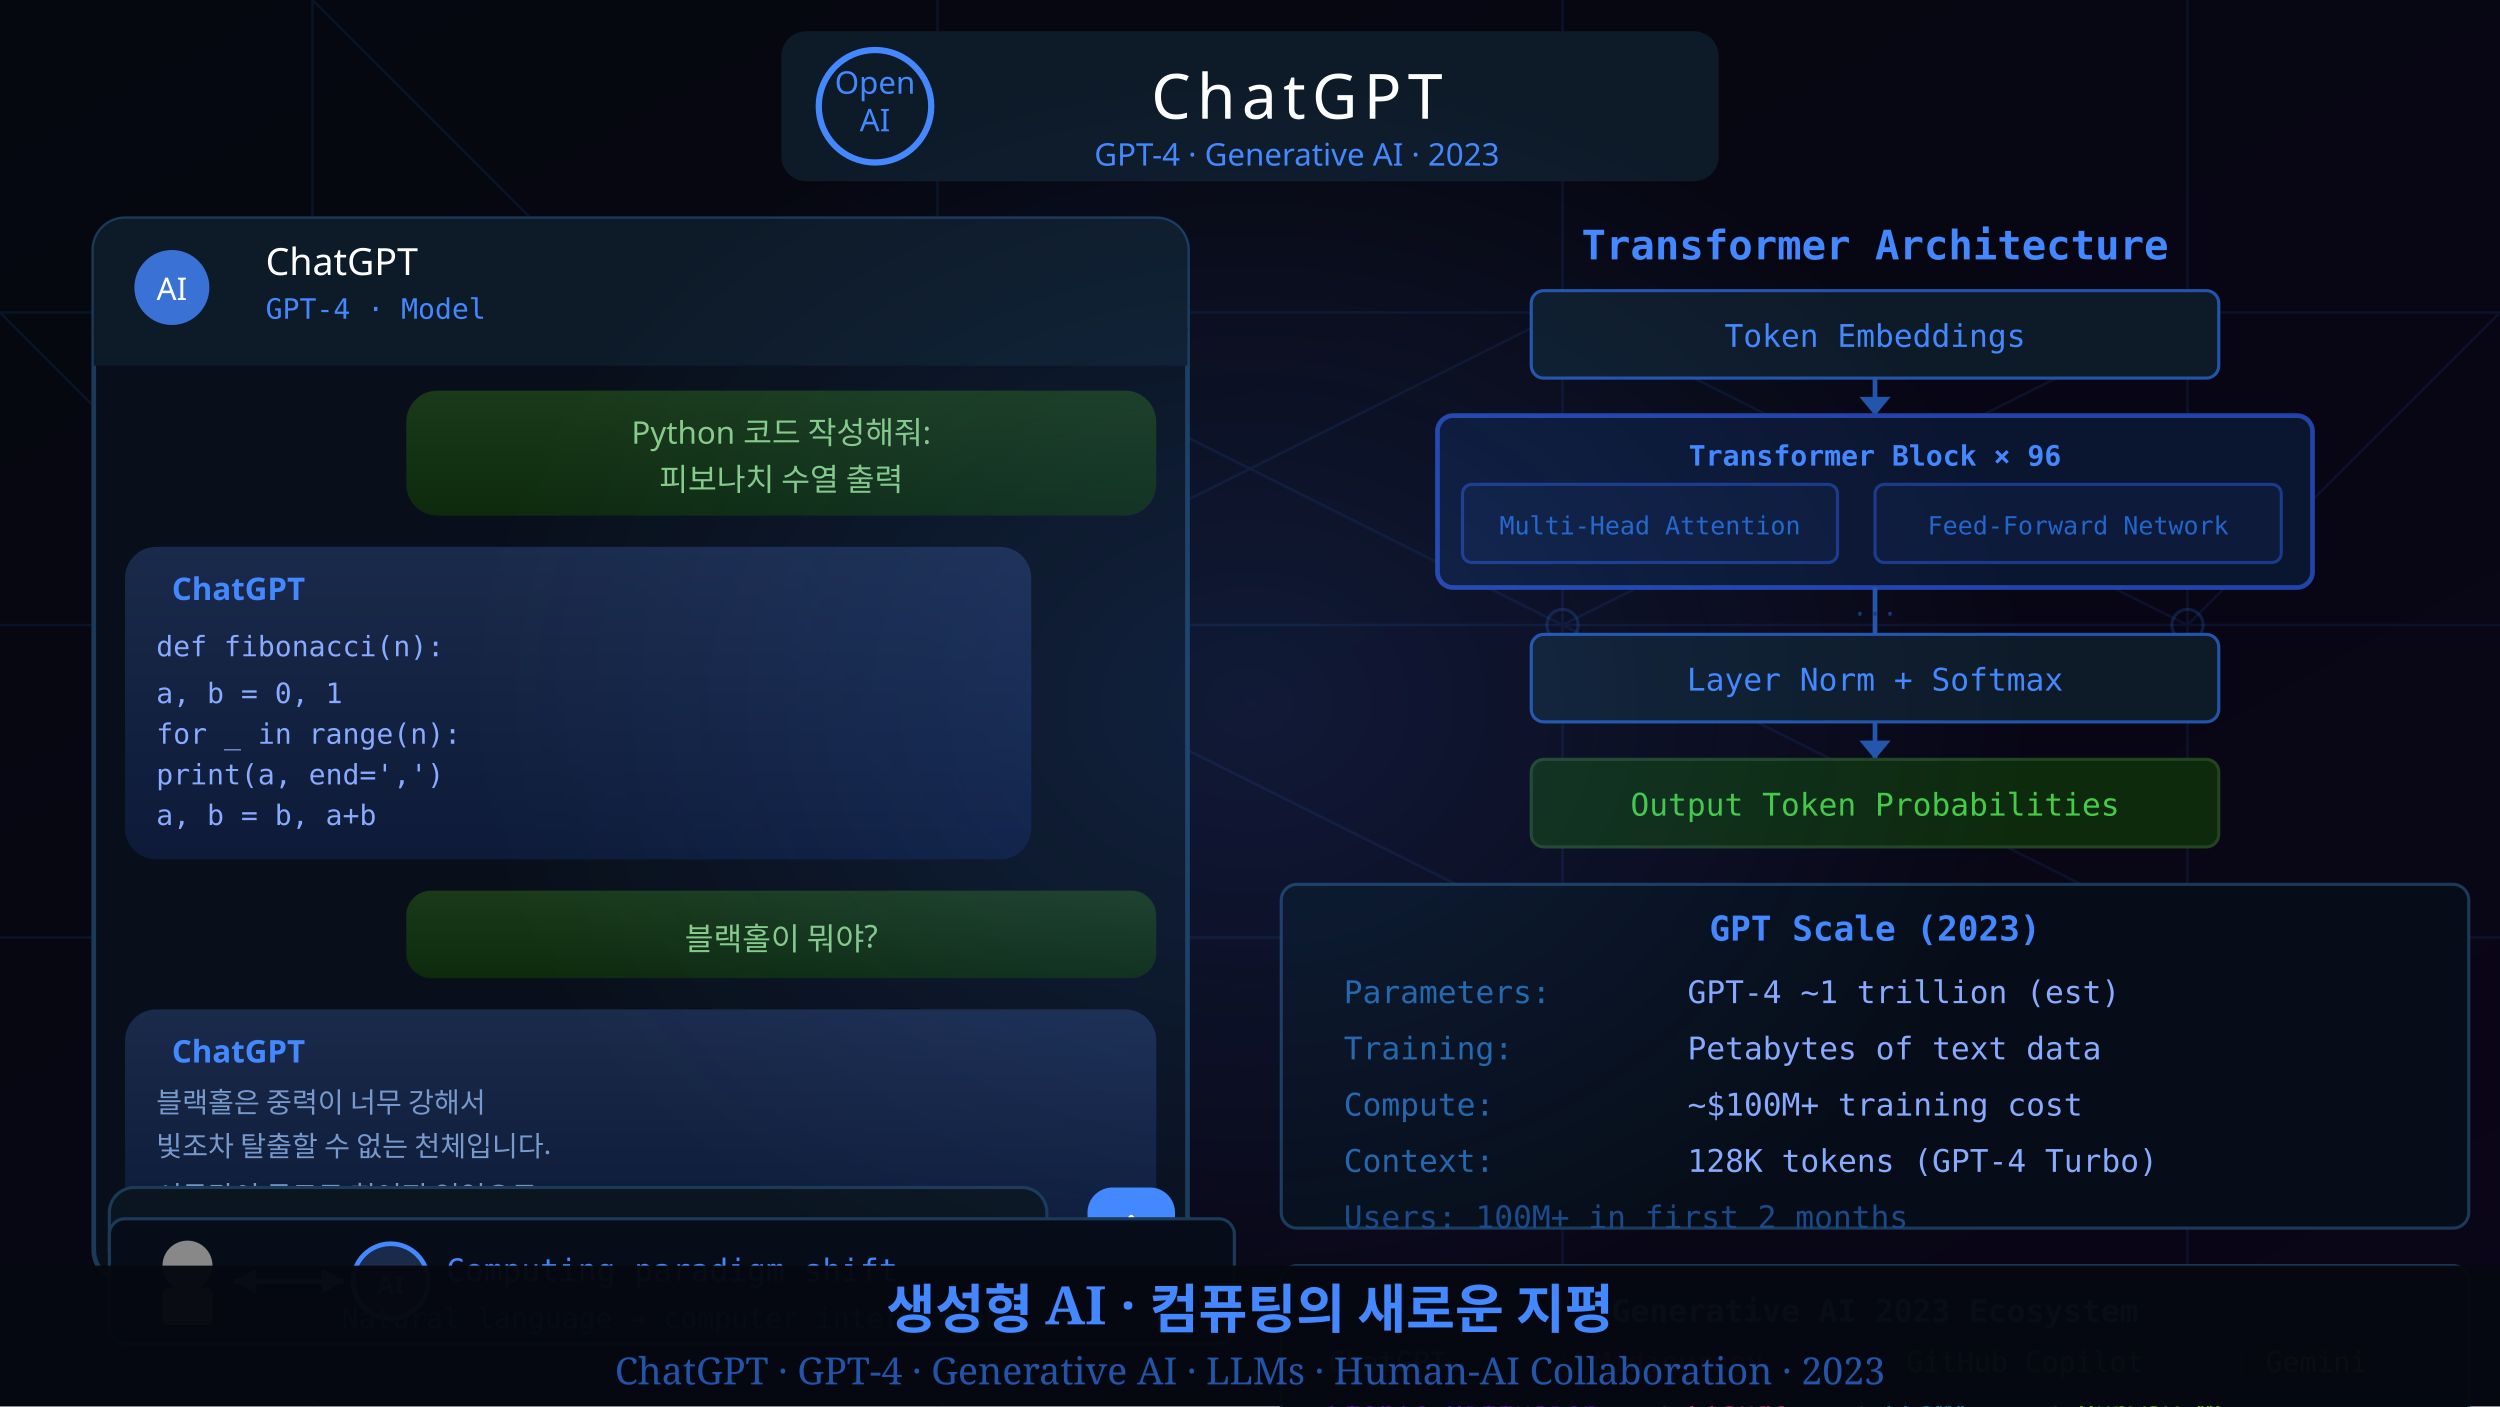
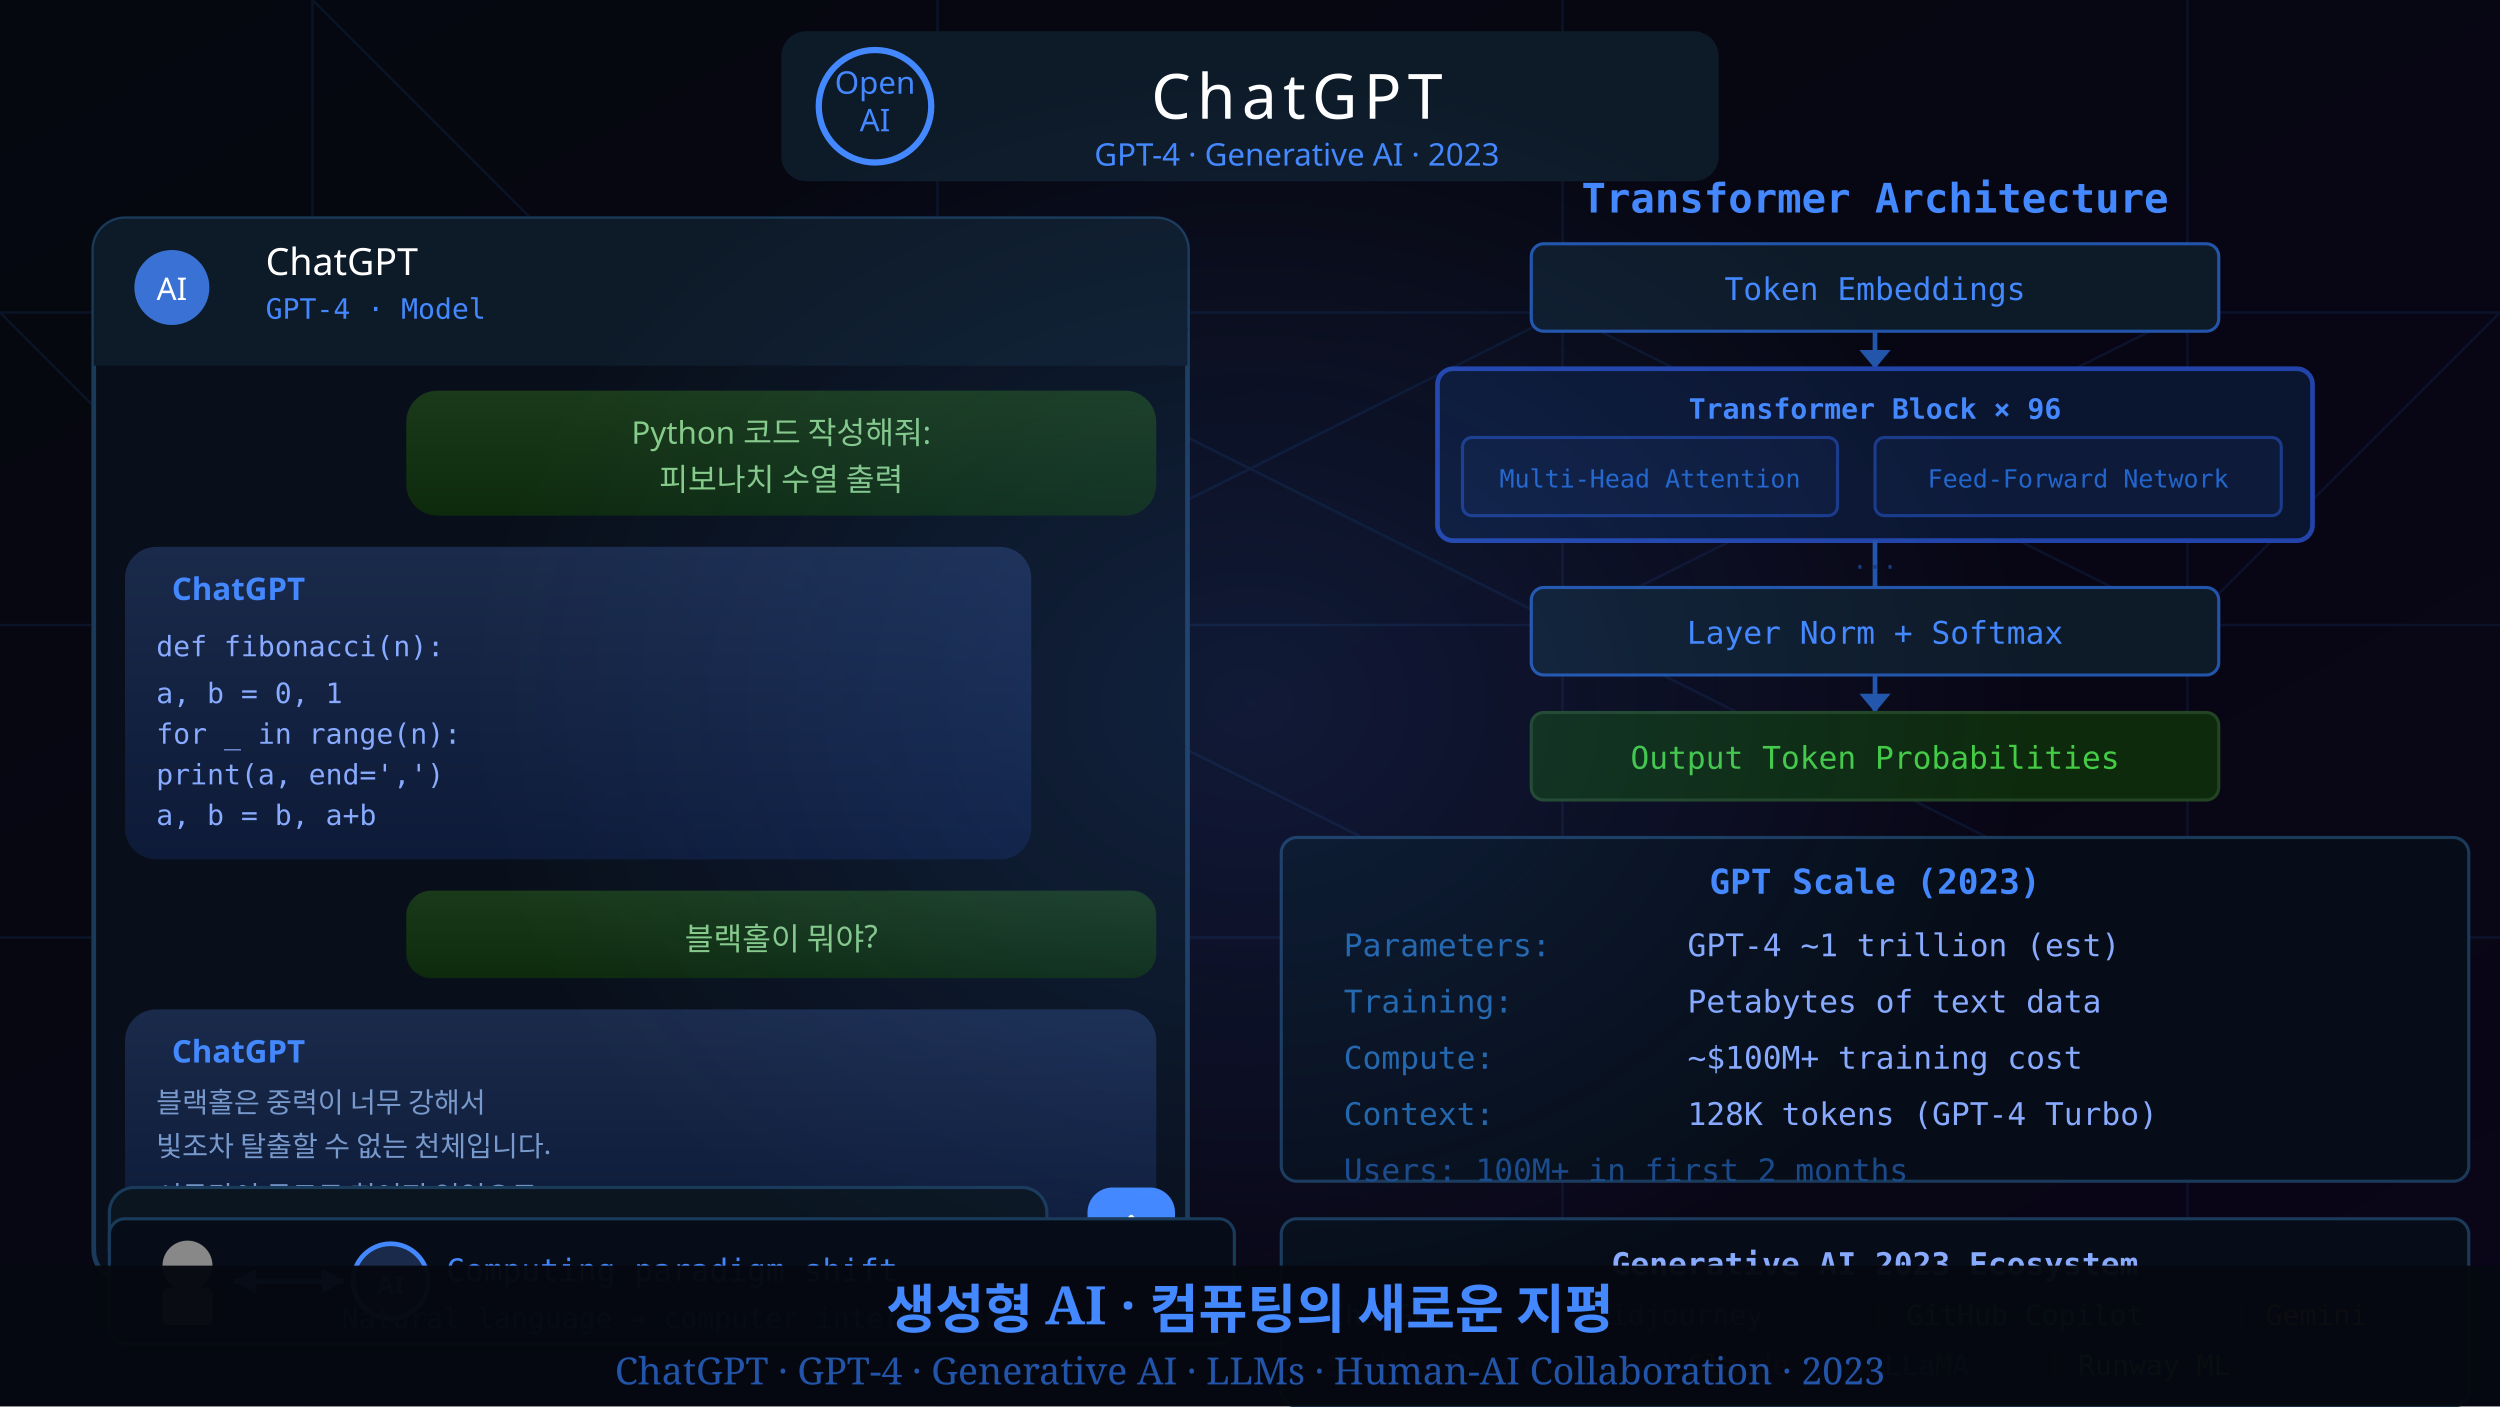
<svg xmlns="http://www.w3.org/2000/svg" viewBox="0 0 800 450" width="800" height="450">
  <defs>
    <linearGradient id="bg2023" x1="0%" y1="0%" x2="100%" y2="100%">
      <stop offset="0%" stop-color="#05080f" />
      <stop offset="100%" stop-color="#0a0518" />
    </linearGradient>
    <radialGradient id="aiGlow" cx="50%" cy="50%" r="50%">
      <stop offset="0%" stop-color="#4488ff" stop-opacity="0.3" />
      <stop offset="100%" stop-color="#4488ff" stop-opacity="0" />
    </radialGradient>
    <filter id="aiGlowFilter">
      <feGaussianBlur stdDeviation="4" result="blur" />
      <feMerge>
        <feMergeNode in="blur" />
        <feMergeNode in="SourceGraphic" />
      </feMerge>
    </filter>
    <linearGradient id="chatBubble" x1="0%" y1="0%" x2="0%" y2="100%">
      <stop offset="0%" stop-color="#1a2a4a" />
      <stop offset="100%" stop-color="#0d1a38" />
    </linearGradient>
    <linearGradient id="userBubble" x1="0%" y1="0%" x2="0%" y2="100%">
      <stop offset="0%" stop-color="#1a3a1a" />
      <stop offset="100%" stop-color="#0d2a0d" />
    </linearGradient>
    <radialGradient id="neuralBg" cx="50%" cy="50%" r="70%">
      <stop offset="0%" stop-color="#0a1530" stop-opacity="0.8" />
      <stop offset="100%" stop-color="#05080f" stop-opacity="0" />
    </radialGradient>
  </defs>
  <rect width="800" height="450" fill="url(#bg2023)" />
  <g opacity="0.15" stroke="#2255aa" stroke-width="0.8" fill="none">
    <line x1="0" y1="100" x2="800" y2="100" />
    <line x1="0" y1="200" x2="800" y2="200" />
    <line x1="0" y1="300" x2="800" y2="300" />
    <line x1="100" y1="0" x2="100" y2="450" />
    <line x1="300" y1="0" x2="300" y2="450" />
    <line x1="500" y1="0" x2="500" y2="450" />
    <line x1="700" y1="0" x2="700" y2="450" />
    <line x1="0" y1="100" x2="100" y2="200" />
    <line x1="100" y1="0" x2="300" y2="200" />
    <line x1="100" y1="200" x2="300" y2="100" />
    <line x1="300" y1="200" x2="500" y2="100" />
    <line x1="300" y1="100" x2="500" y2="200" />
    <line x1="500" y1="200" x2="700" y2="100" />
    <line x1="500" y1="100" x2="700" y2="200" />
    <line x1="700" y1="200" x2="800" y2="100" />
    <line x1="100" y1="200" x2="300" y2="300" />
    <line x1="300" y1="200" x2="500" y2="300" />
    <line x1="500" y1="200" x2="700" y2="300" />
  </g>
  <g fill="none" stroke="#2255aa" stroke-width="1" opacity="0.3">
    <circle cx="100" cy="100" r="5" />
    <circle cx="300" cy="100" r="5" />
    <circle cx="500" cy="100" r="5" />
    <circle cx="700" cy="100" r="5" />
    <circle cx="100" cy="200" r="5" />
    <circle cx="300" cy="200" r="5" />
    <circle cx="500" cy="200" r="5" />
    <circle cx="700" cy="200" r="5" />
    <circle cx="100" cy="300" r="5" />
    <circle cx="300" cy="300" r="5" />
    <circle cx="500" cy="300" r="5" />
    <circle cx="700" cy="300" r="5" />
  </g>
  <g transform="translate(250, 10)">
    <rect x="0" y="0" width="300" height="48" fill="#0d1a28" rx="8" />
    <circle cx="30" cy="24" r="18" fill="none" stroke="#4488ff" stroke-width="2" />
    <text x="30" y="20" fill="#4488ff" font-size="10" font-family="sans-serif" text-anchor="middle">Open</text>
    <text x="30" y="32" fill="#4488ff" font-size="10" font-family="sans-serif" text-anchor="middle">AI</text>
    <text x="165" y="28" fill="#ffffff" font-size="20" font-family="sans-serif" text-anchor="middle" font-weight="300" letter-spacing="2">ChatGPT</text>
    <text x="165" y="43" fill="#4488ff" font-size="10" font-family="sans-serif" text-anchor="middle">GPT-4 · Generative AI · 2023</text>
  </g>
  <g transform="translate(30, 70)">
    <rect x="0" y="0" width="350" height="340" fill="#080f1a" rx="10" stroke="#1a3a5a" stroke-width="1.5" />
    <rect x="0" y="0" width="350" height="45" fill="#0d1a28" rx="10" />
    <rect x="0" y="35" width="350" height="12" fill="#0d1a28" />
    <circle cx="25" cy="22" r="12" fill="#4488ff" opacity="0.8" />
    <text x="25" y="26" fill="white" font-size="10" font-family="sans-serif" text-anchor="middle">AI</text>
    <text x="55" y="18" fill="#ffffff" font-size="12" font-family="sans-serif">ChatGPT</text>
    <text x="55" y="32" fill="#4488ff" font-size="9" font-family="monospace">GPT-4 · Model</text>
    <rect x="100" y="55" width="240" height="40" fill="url(#userBubble)" rx="10" />
    <text x="220" y="72" fill="#88cc88" font-size="10" font-family="sans-serif" text-anchor="middle">Python 코드 작성해줘:</text>
    <text x="220" y="87" fill="#88cc88" font-size="10" font-family="sans-serif" text-anchor="middle">피보나치 수열 출력</text>
    <rect x="10" y="105" width="290" height="100" fill="url(#chatBubble)" rx="10" />
    <text x="25" y="122" fill="#4488ff" font-size="10" font-family="sans-serif" font-weight="bold">ChatGPT</text>
    <text x="20" y="140" fill="#88aaff" font-size="9" font-family="monospace">def fibonacci(n):</text>
    <text x="20" y="155" fill="#88aaff" font-size="9" font-family="monospace">    a, b = 0, 1</text>
    <text x="20" y="168" fill="#88aaff" font-size="9" font-family="monospace">    for _ in range(n):</text>
    <text x="20" y="181" fill="#88aaff" font-size="9" font-family="monospace">        print(a, end=',')</text>
    <text x="20" y="194" fill="#88aaff" font-size="9" font-family="monospace">        a, b = b, a+b</text>
    <rect x="100" y="215" width="240" height="28" fill="url(#userBubble)" rx="8" />
    <text x="220" y="234" fill="#88cc88" font-size="10" font-family="sans-serif" text-anchor="middle">블랙홀이 뭐야?</text>
    <rect x="10" y="253" width="330" height="75" fill="url(#chatBubble)" rx="10" />
    <text x="25" y="270" fill="#4488ff" font-size="10" font-family="sans-serif" font-weight="bold">ChatGPT</text>
    <text x="20" y="286" fill="#7799cc" font-size="9" font-family="sans-serif">블랙홀은 중력이 너무 강해서</text>
    <text x="20" y="300" fill="#7799cc" font-size="9" font-family="sans-serif">빛조차 탈출할 수 없는 천체입니다.</text>
    <text x="20" y="316" fill="#7799cc" font-size="9" font-family="sans-serif">시공간이 극도로 휘어진 영역으로...</text>
    <rect x="5" y="310" width="300" height="28" fill="#0a1520" rx="8" stroke="#1a3a5a" stroke-width="1" />
    <text x="20" y="328" fill="#1a4a6a" font-size="9" font-family="sans-serif">메시지 입력...</text>
    <rect x="318" y="310" width="28" height="28" fill="#4488ff" rx="8" />
    <text x="332" y="329" fill="white" font-size="14" font-family="sans-serif" text-anchor="middle">↑</text>
  </g>
-   <g transform="translate(410, 65)">
+   <g transform="translate(410, 50)">
    <text x="190" y="18" fill="#4488ff" font-size="13" font-family="monospace" text-anchor="middle" font-weight="bold">Transformer Architecture</text>
    <rect x="80" y="28" width="220" height="28" fill="#0d1a28" rx="4" stroke="#2255aa" stroke-width="1" />
    <text x="190" y="46" fill="#4488ff" font-size="10" font-family="monospace" text-anchor="middle">Token Embeddings</text>
    <line x1="190" y1="56" x2="190" y2="68" stroke="#2255aa" stroke-width="1.5" />
    <polygon points="190,68 185,62 195,62" fill="#2255aa" />
    <g transform="translate(50, 68)">
      <rect x="0" y="0" width="280" height="55" fill="#0a1530" rx="5" stroke="#2244aa" stroke-width="1.5" />
      <text x="140" y="16" fill="#4488ff" font-size="9" font-family="monospace" text-anchor="middle" font-weight="bold">Transformer Block × 96</text>
      <rect x="8" y="22" width="120" height="25" fill="#0d1a3a" rx="3" stroke="#1a3a8a" stroke-width="1" />
      <text x="68" y="38" fill="#2266cc" font-size="8" font-family="monospace" text-anchor="middle">Multi-Head Attention</text>
      <rect x="140" y="22" width="130" height="25" fill="#0d1a3a" rx="3" stroke="#1a3a8a" stroke-width="1" />
      <text x="205" y="38" fill="#2266cc" font-size="8" font-family="monospace" text-anchor="middle">Feed-Forward Network</text>
    </g>
    <line x1="190" y1="123" x2="190" y2="138" stroke="#2255aa" stroke-width="1.5" />
    <text x="190" y="132" fill="#1a3a7a" font-size="8" font-family="monospace" text-anchor="middle">...</text>
    <rect x="80" y="138" width="220" height="28" fill="#0d1a28" rx="4" stroke="#2255aa" stroke-width="1" />
    <text x="190" y="156" fill="#4488ff" font-size="10" font-family="monospace" text-anchor="middle">Layer Norm + Softmax</text>
    <line x1="190" y1="166" x2="190" y2="178" stroke="#2255aa" stroke-width="1.5" />
    <polygon points="190,178 185,172 195,172" fill="#2255aa" />
    <rect x="80" y="178" width="220" height="28" fill="#0d2a0d" rx="4" stroke="#224422" stroke-width="1" />
    <text x="190" y="196" fill="#44cc44" font-size="10" font-family="monospace" text-anchor="middle">Output Token Probabilities</text>
    <rect x="0" y="218" width="380" height="110" fill="#060d18" rx="5" stroke="#1a3a5a" stroke-width="1" />
    <text x="190" y="236" fill="#4488ff" font-size="11" font-family="monospace" text-anchor="middle" font-weight="bold">GPT Scale (2023)</text>
    <g font-size="10" font-family="monospace">
      <text x="20" y="256" fill="#2266aa">Parameters:</text>
      <text x="130" y="256" fill="#88aaff">GPT-4 ~1 trillion (est)</text>
      <text x="20" y="274" fill="#2266aa">Training:</text>
      <text x="130" y="274" fill="#88aaff">Petabytes of text data</text>
      <text x="20" y="292" fill="#2266aa">Compute:</text>
      <text x="130" y="292" fill="#88aaff">~$100M+ training cost</text>
      <text x="20" y="310" fill="#2266aa">Context:</text>
      <text x="130" y="310" fill="#88aaff">128K tokens (GPT-4 Turbo)</text>
      <text x="20" y="328" fill="#1a4a8a">Users: 100M+ in first 2 months</text>
    </g>
    <rect x="0" y="340" width="380" height="60" fill="#060d18" rx="5" stroke="#1a3a5a" stroke-width="1" />
    <text x="190" y="358" fill="#88aaff" font-size="10" font-family="monospace" text-anchor="middle" font-weight="bold">Generative AI 2023 Ecosystem</text>
    <g font-size="9" font-family="monospace">
      <text x="15" y="374" fill="#4488ff">ChatGPT</text>
      <text x="88" y="374" fill="#333333">|</text>
      <text x="100" y="374" fill="#aa44ff">Midjourney</text>
      <text x="188" y="374" fill="#333333">|</text>
      <text x="200" y="374" fill="#44cc88">GitHub Copilot</text>
      <text x="305" y="374" fill="#333333">|</text>
      <text x="315" y="374" fill="#ff8844">Gemini</text>
      <text x="15" y="390" fill="#6622aa">Stable Diffusion</text>
      <text x="120" y="390" fill="#333333">|</text>
      <text x="130" y="390" fill="#cc4488">Claude</text>
      <text x="183" y="390" fill="#333333">|</text>
      <text x="193" y="390" fill="#4488aa">LLaMA</text>
      <text x="245" y="390" fill="#333333">|</text>
      <text x="255" y="390" fill="#88cc44">Runway ML</text>
    </g>
  </g>
  <ellipse cx="400" cy="225" rx="250" ry="200" fill="url(#aiGlow)" opacity="0.5" />
  <g transform="translate(35, 390)">
    <rect x="0" y="0" width="360" height="40" fill="#060d18" rx="5" stroke="#1a3a5a" stroke-width="1" />
    <circle cx="25" cy="15" r="8" fill="#888888" />
    <rect x="17" y="22" width="16" height="12" fill="#888888" rx="2" />
    <line x1="40" y1="20" x2="75" y2="20" stroke="#4488ff" stroke-width="1.5" />
    <polygon points="75,20 68,16 68,24" fill="#4488ff" />
    <line x1="75" y1="20" x2="40" y2="20" stroke="#4488ff" stroke-width="1.5" />
    <polygon points="40,20 47,16 47,24" fill="#4488ff" />
    <circle cx="90" cy="20" r="12" fill="#1a2a4a" stroke="#4488ff" stroke-width="1.5" />
    <text x="90" y="24" fill="#4488ff" font-size="8" font-family="sans-serif" text-anchor="middle" font-weight="bold">AI</text>
    <text x="180" y="20" fill="#4488ff" font-size="10" font-family="monospace" text-anchor="middle">Computing paradigm shift</text>
    <text x="180" y="35" fill="#2266aa" font-size="9" font-family="monospace" text-anchor="middle">Natural language → computer interaction</text>
  </g>
  <rect x="0" y="405" width="800" height="45" fill="#05080f" opacity="0.97" />
  <text x="400" y="425" fill="#4488ff" font-size="17" font-family="Georgia, serif" text-anchor="middle" font-weight="bold">생성형 AI · 컴퓨팅의 새로운 지평</text>
  <text x="400" y="443" fill="#2255aa" font-size="12" font-family="Georgia, serif" text-anchor="middle">ChatGPT · GPT-4 · Generative AI · LLMs · Human-AI Collaboration · 2023</text>
</svg>
